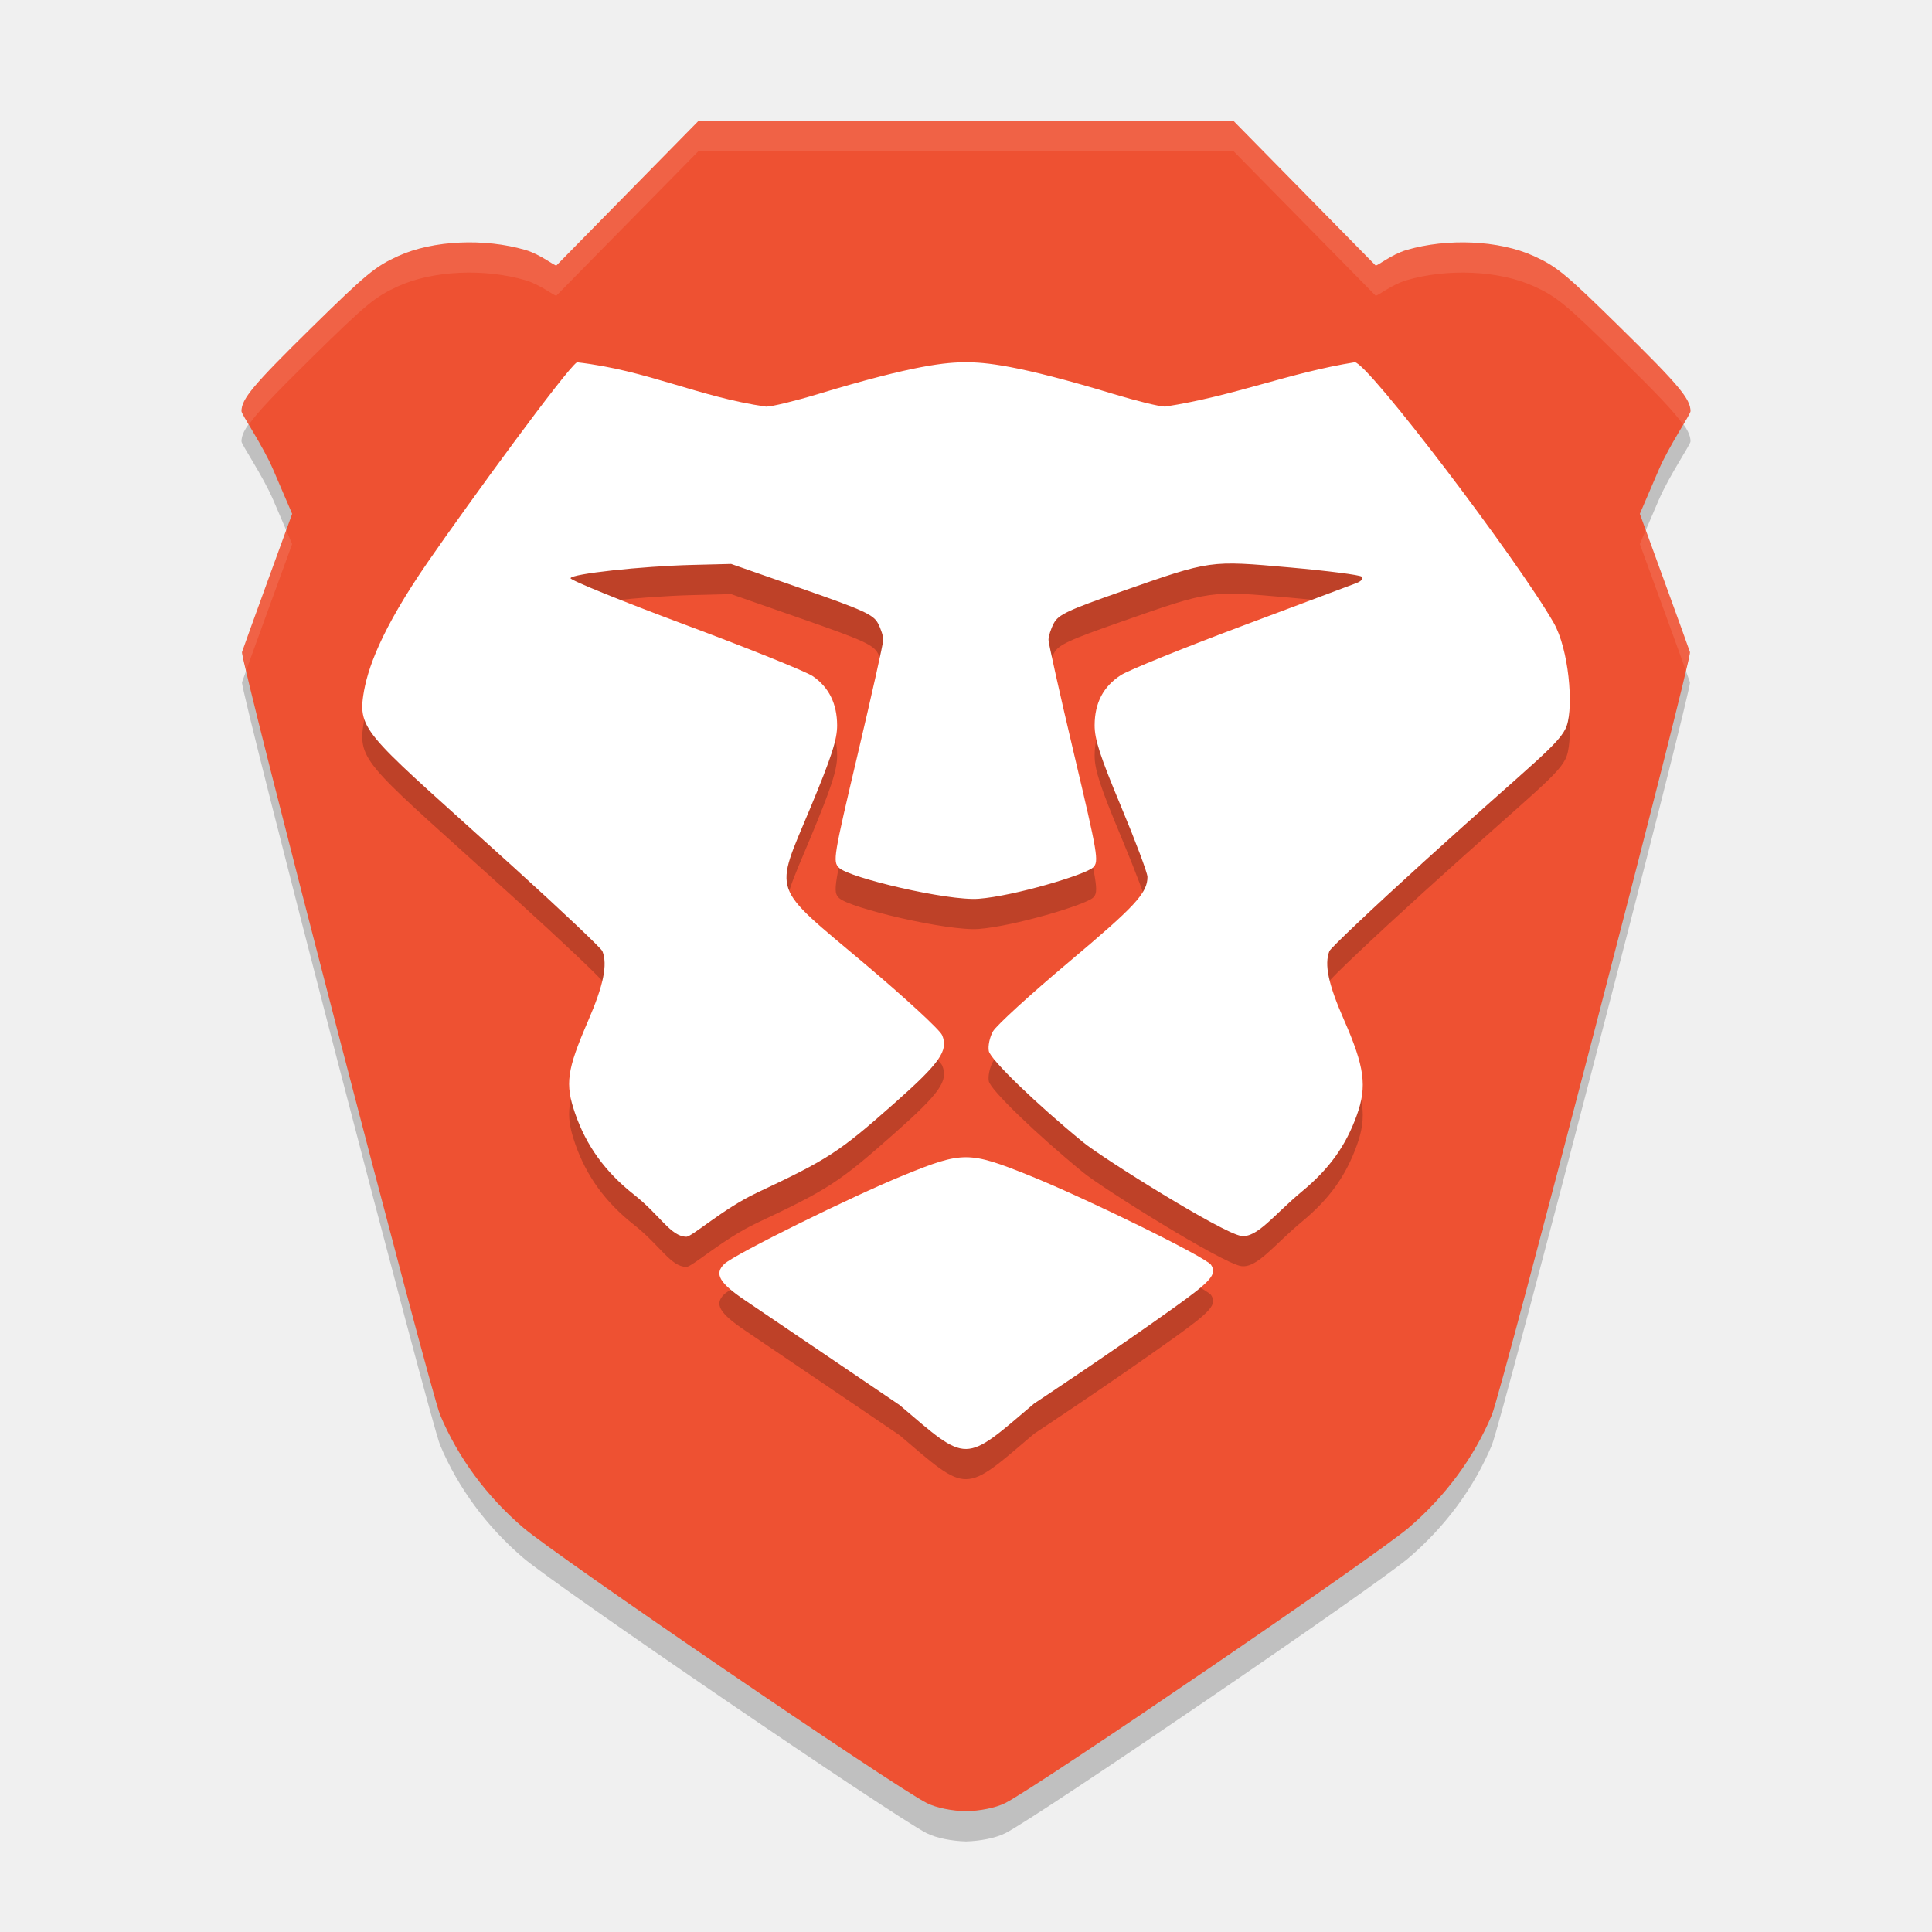
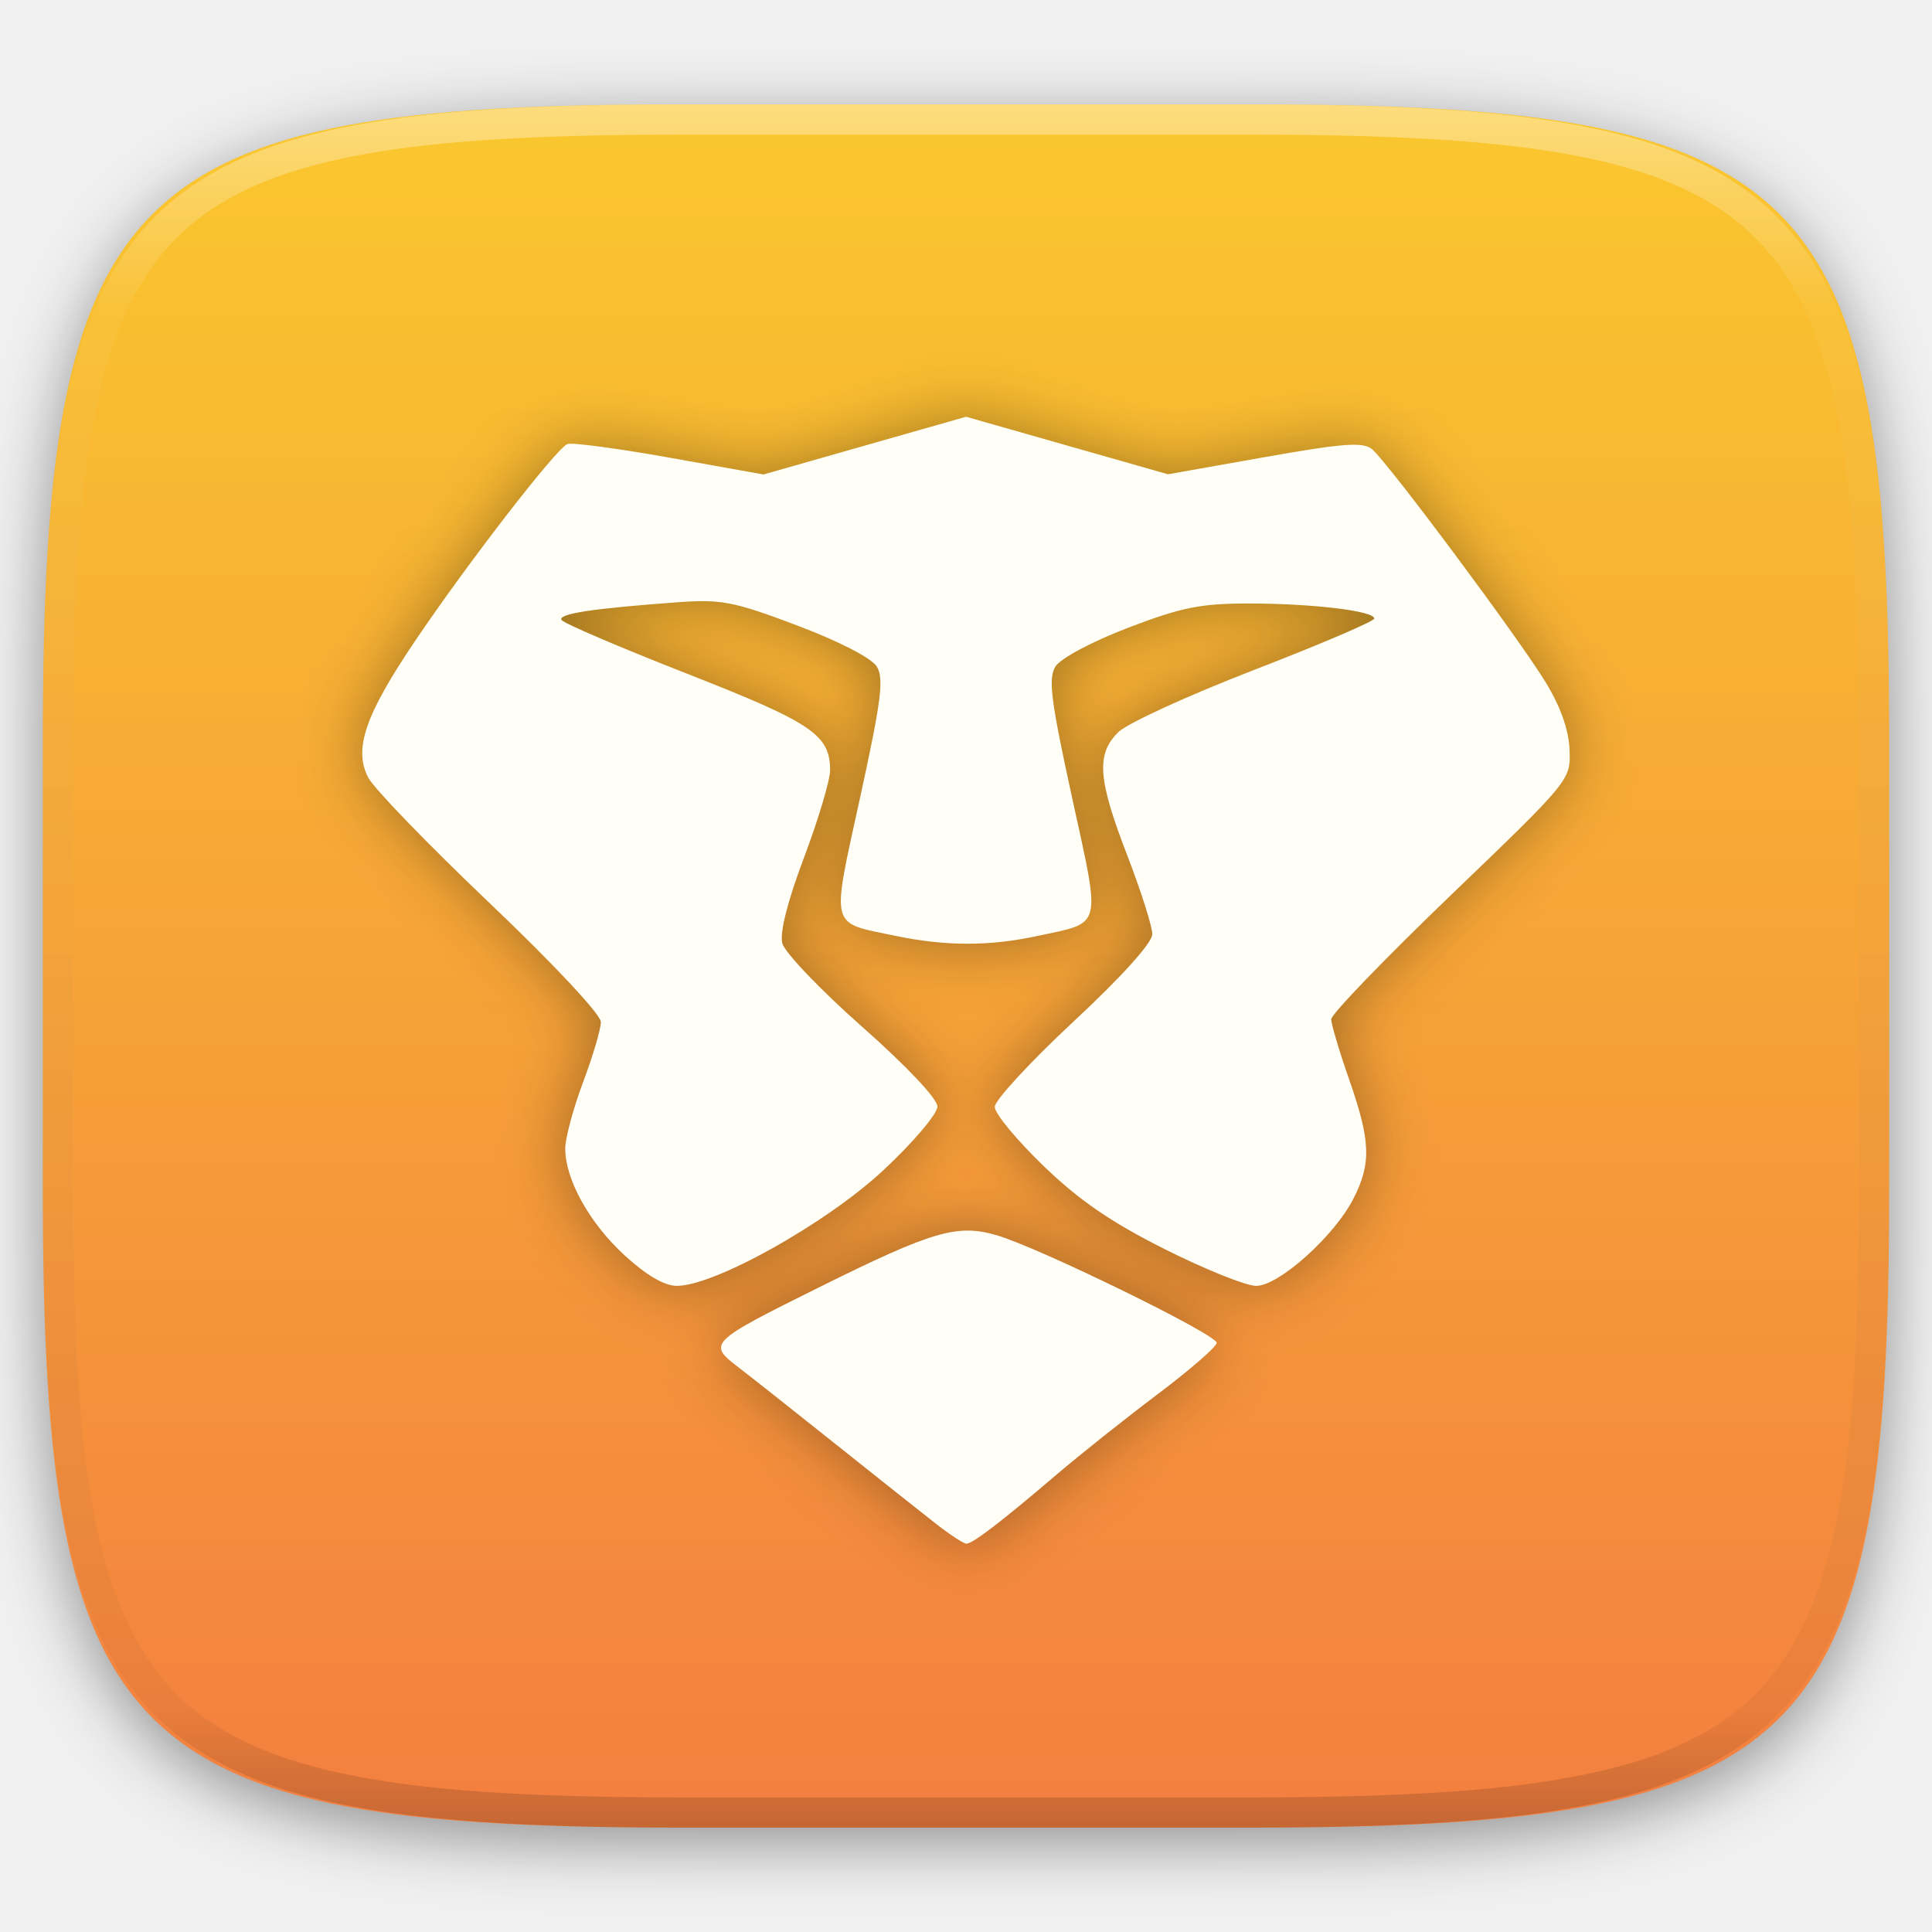
- <svg xmlns="http://www.w3.org/2000/svg" width="64" height="64" version="1.1" viewBox="0 0 64 64">
-   <path d="M 23.144,5 18.432,9.794 c -0.063,0.021 -0.523,-0.364 -1.025,-0.511 -1.346,-0.395 -3.055,-0.328 -4.216,0.2 -0.759,0.345 -1.054,0.588 -2.86,2.362 -1.947,1.913 -2.331,2.372 -2.331,2.778 0,0.105 0.704,1.132 1.05,1.936 l 0.628,1.463 -0.807,2.215 c -0.444,1.218 -0.827,2.281 -0.854,2.365 -0.069,0.213 6.234,24.489 6.563,25.271 0.598,1.42 1.538,2.693 2.755,3.735 1.099,0.941 12.257,8.556 13.361,9.119 C 31.024,60.893 31.55,60.989 32,61 c 0.45,-0.011 0.976,-0.107 1.303,-0.273 1.105,-0.563 12.262,-8.178 13.361,-9.119 1.218,-1.043 2.158,-2.316 2.755,-3.735 0.329,-0.782 6.632,-25.057 6.563,-25.271 -0.027,-0.084 -0.41,-1.147 -0.854,-2.365 L 54.322,18.021 54.95,16.559 C 55.297,15.755 56,14.728 56,14.623 56,14.216 55.616,13.757 53.669,11.845 51.863,10.07 51.568,9.827 50.809,9.482 49.648,8.955 47.939,8.887 46.593,9.282 46.091,9.43 45.63,9.814 45.568,9.794 L 40.856,5 H 32 Z" style="opacity:0.2" />
-   <path style="fill:#ee5132" d="M 23.144,4 18.432,8.794 C 18.37,8.814 17.909,8.43 17.407,8.282 16.061,7.887 14.352,7.955 13.191,8.482 c -0.759,0.345 -1.054,0.588 -2.86,2.362 -1.947,1.913 -2.331,2.372 -2.331,2.778 0,0.105 0.704,1.132 1.05,1.936 l 0.628,1.463 -0.807,2.215 c -0.444,1.218 -0.827,2.281 -0.854,2.365 -0.069,0.213 6.234,24.489 6.563,25.271 0.598,1.42 1.538,2.693 2.755,3.735 1.099,0.941 12.257,8.556 13.361,9.119 C 31.024,59.893 31.55,59.989 32,60 c 0.45,-0.011 0.976,-0.107 1.303,-0.273 1.105,-0.563 12.262,-8.178 13.361,-9.119 1.218,-1.043 2.158,-2.316 2.755,-3.735 0.329,-0.782 6.632,-25.057 6.563,-25.271 -0.027,-0.084 -0.41,-1.147 -0.854,-2.365 L 54.322,17.021 54.95,15.559 C 55.297,14.755 56,13.728 56,13.623 56,13.216 55.616,12.757 53.669,10.845 51.863,9.07 51.568,8.827 50.809,8.482 49.648,7.955 47.939,7.887 46.593,8.282 46.091,8.43 45.63,8.814 45.568,8.794 L 40.856,4 H 32 Z" />
-   <path style="opacity:0.2" d="m 34.257,47.494 c 0,0 2.454,-1.618 4.639,-3.18 1.229,-0.879 1.423,-1.104 1.222,-1.414 -0.161,-0.249 -4.126,-2.199 -6.022,-2.961 -1.994,-0.802 -2.204,-0.803 -4.138,-0.016 -1.735,0.704 -5.637,2.633 -5.965,2.948 -0.338,0.326 -0.168,0.625 0.684,1.201 1.756,1.187 5.121,3.471 5.121,3.471 2.289,1.949 2.111,1.951 4.458,-0.048 z m -9.199,-6.975 c 2.38,-1.118 2.736,-1.35 4.555,-2.96 1.53,-1.354 1.813,-1.757 1.595,-2.27 -0.074,-0.174 -1.223,-1.233 -2.554,-2.355 -3.146,-2.651 -3.014,-2.277 -1.817,-5.155 0.711,-1.709 0.896,-2.281 0.894,-2.754 -0.004,-0.716 -0.269,-1.253 -0.803,-1.624 -0.217,-0.151 -2.117,-0.917 -4.224,-1.703 -2.107,-0.786 -3.819,-1.481 -3.804,-1.545 0.034,-0.146 2.357,-0.398 4.044,-0.44 l 1.276,-0.032 2.345,0.819 c 2.047,0.714 2.368,0.861 2.521,1.151 0.097,0.183 0.175,0.429 0.173,0.546 -0.001,0.117 -0.381,1.815 -0.843,3.773 -0.809,3.429 -0.832,3.567 -0.622,3.777 0.334,0.332 3.605,1.104 4.627,1.026 1.167,-0.089 3.55,-0.8 3.791,-1.039 0.195,-0.193 0.158,-0.412 -0.635,-3.764 -0.463,-1.958 -0.843,-3.655 -0.844,-3.773 -0.001,-0.117 0.077,-0.364 0.174,-0.548 0.154,-0.29 0.456,-0.432 2.278,-1.069 2.938,-1.028 2.878,-1.019 5.548,-0.782 1.245,0.111 2.314,0.248 2.375,0.305 0.065,0.061 -0.009,0.15 -0.182,0.215 -0.161,0.061 -1.879,0.705 -3.817,1.432 -1.938,0.727 -3.727,1.453 -3.976,1.613 -0.585,0.378 -0.868,0.917 -0.872,1.658 -0.003,0.469 0.182,1.036 0.873,2.69 0.482,1.153 0.877,2.205 0.877,2.337 0,0.535 -0.399,0.967 -2.611,2.826 -1.271,1.068 -2.399,2.1 -2.507,2.292 -0.108,0.192 -0.17,0.485 -0.137,0.652 0.056,0.285 1.578,1.756 3.128,3.023 0.651,0.532 4.594,2.999 5.226,3.099 0.529,0.084 1.094,-0.705 2.02,-1.472 0.907,-0.752 1.448,-1.504 1.816,-2.525 0.345,-0.958 0.258,-1.604 -0.424,-3.157 -0.52,-1.185 -0.658,-1.835 -0.484,-2.28 0.04,-0.102 1.448,-1.434 3.129,-2.96 3.661,-3.324 4.535,-3.92 4.736,-4.513 0.223,-0.659 0.066,-2.527 -0.435,-3.401 -1.197,-2.09 -6.166,-8.632 -6.588,-8.632 -2.174,0.348 -3.994,1.116 -6.285,1.47 -0.18,2.64e-4 -0.945,-0.187 -1.701,-0.416 -3.226,-0.978 -4.273,-1.053 -4.898,-1.053 -0.625,0 -1.671,0.075 -4.898,1.053 -0.756,0.229 -1.529,0.417 -1.72,0.417 -2.257,-0.326 -3.93,-1.204 -6.266,-1.47 -0.364,0.241 -3.596,4.673 -4.934,6.609 -1.573,2.277 -2.018,3.569 -2.146,4.436 -0.179,1.213 0.276,1.417 4.977,5.677 1.581,1.433 2.907,2.687 2.947,2.787 0.176,0.449 0.037,1.126 -0.476,2.312 -0.704,1.629 -0.767,2.081 -0.427,3.065 0.37,1.069 0.996,1.934 1.942,2.681 0.88,0.694 1.22,1.39 1.74,1.401 0.186,0.004 1.231,-0.936 2.324,-1.449 z" />
-   <path d="m 34.257,46.494 c 0,0 2.454,-1.618 4.639,-3.18 1.229,-0.879 1.423,-1.104 1.222,-1.414 -0.161,-0.249 -4.126,-2.199 -6.022,-2.961 -1.994,-0.802 -2.204,-0.803 -4.138,-0.016 -1.735,0.704 -5.637,2.633 -5.965,2.948 -0.338,0.326 -0.168,0.625 0.684,1.201 1.756,1.187 5.121,3.471 5.121,3.471 2.289,1.949 2.111,1.951 4.458,-0.048 z m -9.199,-6.975 c 2.38,-1.118 2.736,-1.35 4.555,-2.96 1.53,-1.354 1.813,-1.757 1.595,-2.27 -0.074,-0.174 -1.223,-1.233 -2.554,-2.355 -3.146,-2.651 -3.014,-2.277 -1.817,-5.155 0.711,-1.709 0.896,-2.281 0.894,-2.754 -0.004,-0.716 -0.269,-1.253 -0.803,-1.624 -0.217,-0.151 -2.117,-0.917 -4.224,-1.703 -2.107,-0.786 -3.819,-1.481 -3.804,-1.545 0.034,-0.146 2.357,-0.398 4.044,-0.44 l 1.276,-0.032 2.345,0.819 c 2.047,0.714 2.368,0.861 2.521,1.151 0.097,0.183 0.175,0.429 0.173,0.546 -0.001,0.117 -0.381,1.815 -0.843,3.773 -0.809,3.429 -0.832,3.567 -0.622,3.777 0.334,0.332 3.605,1.104 4.627,1.026 1.167,-0.089 3.55,-0.8 3.791,-1.039 0.195,-0.193 0.158,-0.412 -0.635,-3.764 -0.463,-1.958 -0.843,-3.655 -0.844,-3.773 -0.001,-0.117 0.077,-0.364 0.174,-0.548 0.154,-0.29 0.456,-0.432 2.278,-1.069 2.938,-1.028 2.878,-1.019 5.548,-0.782 1.245,0.111 2.314,0.248 2.375,0.305 0.065,0.061 -0.009,0.15 -0.182,0.215 -0.161,0.061 -1.879,0.705 -3.817,1.432 -1.938,0.727 -3.727,1.453 -3.976,1.613 -0.585,0.378 -0.868,0.917 -0.872,1.658 -0.003,0.469 0.182,1.036 0.873,2.69 0.482,1.153 0.877,2.205 0.877,2.337 0,0.535 -0.399,0.967 -2.611,2.826 -1.271,1.068 -2.399,2.1 -2.507,2.292 -0.108,0.192 -0.17,0.485 -0.137,0.652 0.056,0.285 1.578,1.756 3.128,3.023 0.651,0.532 4.594,2.999 5.226,3.099 0.529,0.084 1.094,-0.705 2.02,-1.472 0.907,-0.752 1.448,-1.504 1.816,-2.525 0.345,-0.958 0.258,-1.604 -0.424,-3.157 -0.52,-1.185 -0.658,-1.835 -0.484,-2.28 0.04,-0.102 1.448,-1.434 3.129,-2.96 3.661,-3.324 4.535,-3.92 4.736,-4.513 0.223,-0.659 0.066,-2.527 -0.435,-3.401 -1.197,-2.09 -6.166,-8.632 -6.588,-8.632 -2.174,0.348 -3.994,1.116 -6.285,1.47 -0.18,2.64e-4 -0.945,-0.187 -1.701,-0.416 -3.226,-0.978 -4.273,-1.053 -4.898,-1.053 -0.625,0 -1.671,0.075 -4.898,1.053 -0.756,0.229 -1.529,0.417 -1.72,0.417 -2.257,-0.326 -3.93,-1.204 -6.266,-1.47 -0.364,0.241 -3.596,4.673 -4.934,6.609 -1.573,2.277 -2.018,3.569 -2.146,4.436 -0.179,1.213 0.276,1.417 4.977,5.677 1.581,1.433 2.907,2.687 2.947,2.787 0.176,0.449 0.037,1.126 -0.476,2.312 -0.704,1.629 -0.767,2.081 -0.427,3.065 0.37,1.069 0.996,1.934 1.942,2.681 0.88,0.694 1.22,1.39 1.74,1.401 0.186,0.004 1.231,-0.936 2.324,-1.449 z" style="fill:#ffffff" />
-   <path style="fill:#ffffff;opacity:0.1" d="M 23.145 4 L 18.432 8.793 C 18.369 8.814 17.908 8.431 17.406 8.283 C 16.06 7.888 14.352 7.955 13.191 8.482 C 12.432 8.827 12.138 9.069 10.332 10.844 C 8.385 12.757 8 13.217 8 13.623 C 8 13.656 8.141 13.886 8.246 14.064 C 8.523 13.664 9.092 13.062 10.332 11.844 C 12.138 10.069 12.432 9.827 13.191 9.482 C 14.352 8.955 16.06 8.888 17.406 9.283 C 17.908 9.431 18.369 9.814 18.432 9.793 L 23.145 5 L 32 5 L 40.855 5 L 45.568 9.793 C 45.631 9.814 46.092 9.431 46.594 9.283 C 47.94 8.888 49.648 8.955 50.809 9.482 C 51.568 9.827 51.862 10.069 53.668 11.844 C 54.908 13.062 55.477 13.664 55.754 14.064 C 55.859 13.886 56 13.656 56 13.623 C 56 13.217 55.615 12.757 53.668 10.844 C 51.862 9.069 51.568 8.827 50.809 8.482 C 49.648 7.955 47.94 7.888 46.594 8.283 C 46.092 8.431 45.631 8.814 45.568 8.793 L 40.855 4 L 32 4 L 23.145 4 z M 9.48 17.562 L 8.871 19.236 C 8.427 20.454 8.043 21.518 8.016 21.602 C 8.013 21.61 8.145 22.126 8.16 22.201 C 8.276 21.876 8.502 21.248 8.871 20.236 L 9.678 18.021 L 9.48 17.562 z M 54.52 17.562 L 54.322 18.021 L 55.129 20.236 C 55.498 21.248 55.724 21.876 55.84 22.201 C 55.855 22.126 55.987 21.61 55.984 21.602 C 55.957 21.518 55.573 20.454 55.129 19.236 L 54.52 17.562 z" />
+ <svg xmlns="http://www.w3.org/2000/svg" id="svg182" width="1024" height="1024" style="isolation:isolate" version="1.1">
+   <g id="g145" filter="url(#a)">
+     <linearGradient id="b" x1=".5" x2=".5" y1="1" gradientTransform="matrix(978.6 0 0 913.36 22.7 55.32)" gradientUnits="userSpaceOnUse">
+       <stop id="stop138" offset="0%" stop-color="#f37e40" />
+       <stop id="stop140" offset="100%" stop-color="#fac82e" />
+     </linearGradient>
+     <path id="path143" fill="url(#b)" d="M662.74 55.32c296.225 0 338.56 42.23 338.56 338.178v237.005c0 295.947-42.335 338.177-338.56 338.177H361.26c-296.225 0-338.56-42.23-338.56-338.177V393.498C22.7 97.549 65.035 55.32 361.26 55.32h301.48z" />
+   </g>
+   <defs id="defs158">
+     <filter id="a" width="400%" height="400%" x="-200%" y="-200%" color-interpolation-filters="sRGB" filterUnits="objectBoundingBox">
+       <feGaussianBlur id="feGaussianBlur147" in="SourceGraphic" stdDeviation="17.174" />
+       <feOffset id="feOffset149" dy="8" result="pf_100_offsetBlur" />
+       <feFlood id="feFlood151" flood-color="#000" flood-opacity=".4" />
+       <feComposite id="feComposite153" in2="pf_100_offsetBlur" operator="in" result="pf_100_dropShadow" />
+       <feBlend id="feBlend155" in="SourceGraphic" in2="pf_100_dropShadow" />
+     </filter>
+   </defs>
+   <defs id="defs163">
+     <filter id="c" width="400%" height="400%" x="-200%" y="-200%" color-interpolation-filters="sRGB" filterUnits="objectBoundingBox">
+       <feGaussianBlur id="feGaussianBlur160" stdDeviation="17.174" />
+     </filter>
+   </defs>
+   <path id="path165" fill="#181800" d="M496.226 807.746c-7.357-5.74-31.146-24.62-52.864-41.954-21.717-17.335-45.2-35.898-52.184-41.253-16.219-12.434-15.363-13.274 43.061-42.283 60.005-29.794 73.107-33.641 93.938-27.584 22.426 6.52 116.711 52.613 116.711 57.055 0 2-14.09 14.253-31.313 27.228-17.222 12.974-41.56 32.342-54.085 43.04-28.743 24.55-43.95 36.189-47.28 36.189-1.433 0-8.626-4.697-15.984-10.438zm-165.122-142.33c-18.62-17.096-31.383-39.966-31.52-56.48-.05-5.492 4.186-21.33 9.405-35.195 5.219-13.865 9.488-28.304 9.488-32.085 0-3.937-25.218-30.877-58.967-62.994-32.432-30.864-61.393-60.807-64.358-66.54-7.8-15.085-1.683-33.028 24.52-71.916 27.907-41.419 75.286-102.694 81.078-104.86 2.444-.914 26.825 2.344 54.181 7.237l49.738 8.898 53.689-15.297 53.689-15.297 53.503 15.244 53.503 15.245 51.166-9.068c41.815-7.41 52.232-8.184 56.992-4.233 8.255 6.85 77.555 99.88 91.989 123.487 7.903 12.925 12.272 25.241 12.692 35.778.64 16.053.584 16.121-62.862 77.074-34.927 33.554-63.483 63.174-63.459 65.823.02 2.65 4.315 17.037 9.533 31.974 11.394 32.611 11.807 44.368 2.218 63.163-10.111 19.82-39.53 46.173-51.543 46.173-5.303 0-27.07-8.746-48.371-19.435-28.571-14.338-45.477-25.95-64.455-44.27-14.148-13.66-25.725-27.683-25.725-31.164 0-3.481 18.788-23.83 41.75-45.223 25.69-23.932 41.75-41.754 41.75-46.329 0-4.089-5.977-22.913-13.283-41.831-15.573-40.323-16.534-53.53-4.745-65.224 4.697-4.659 37.145-19.526 72.106-33.038 34.961-13.512 63.57-25.744 63.574-27.181.01-4.042-32.315-7.945-66.17-7.989-25.733-.03-35.973 2.015-64.314 12.873-19.096 7.314-35.767 16.202-38.458 20.503-3.962 6.331-2.503 17.87 8.797 69.554 15.336 70.149 16.414 65.819-18.234 73.266-25.843 5.555-48.932 5.513-75.978-.151-34.556-7.221-33.502-2.975-18.165-73.127 11.278-51.587 12.754-63.235 8.816-69.554-2.792-4.479-20.116-13.396-42.254-21.748-33.907-12.793-40.082-13.969-64.09-12.206-44.699 3.28-62.722 6.056-60.69 9.345 1.07 1.731 30.962 14.519 66.428 28.422 66.365 26.014 75.824 32.384 75.907 51.117.02 5.276-6.18 26.083-13.786 46.239-8.768 23.236-12.995 39.902-11.55 45.545 1.254 4.895 20.268 24.794 42.253 44.221 23.561 20.82 39.972 38.197 39.972 42.324 0 3.852-12.831 18.987-28.514 33.633-30.186 28.19-89.487 61.416-109.615 61.416-6.553 0-16.191-5.626-27.631-16.13v.011z" filter="url(#c)" opacity=".4" />
+   <path id="path167" fill="#FFFFF7" d="M496.226 807.746c-7.357-5.74-31.146-24.62-52.864-41.954-21.717-17.335-45.2-35.898-52.184-41.253-16.219-12.434-15.363-13.274 43.061-42.283 60.005-29.794 73.107-33.641 93.938-27.584 22.426 6.52 116.711 52.613 116.711 57.055 0 2-14.09 14.253-31.313 27.228-17.222 12.974-41.56 32.342-54.085 43.04-28.743 24.55-43.95 36.189-47.28 36.189-1.433 0-8.626-4.697-15.984-10.438zm-165.122-142.33c-18.62-17.096-31.383-39.966-31.52-56.48-.05-5.492 4.186-21.33 9.405-35.195 5.219-13.865 9.488-28.304 9.488-32.085 0-3.937-25.218-30.877-58.967-62.994-32.432-30.864-61.393-60.807-64.358-66.54-7.8-15.085-1.683-33.028 24.52-71.916 27.907-41.419 75.286-102.694 81.078-104.86 2.444-.914 26.825 2.344 54.181 7.237l49.738 8.898 53.689-15.297 53.689-15.297 53.503 15.244 53.503 15.245 51.166-9.068c41.815-7.41 52.232-8.184 56.992-4.233 8.255 6.85 77.555 99.88 91.989 123.487 7.903 12.925 12.272 25.241 12.692 35.778.64 16.053.584 16.121-62.862 77.074-34.927 33.554-63.483 63.174-63.459 65.823.02 2.65 4.315 17.037 9.533 31.974 11.394 32.611 11.807 44.368 2.218 63.163-10.111 19.82-39.53 46.173-51.543 46.173-5.303 0-27.07-8.746-48.371-19.435-28.571-14.338-45.477-25.95-64.455-44.27-14.148-13.66-25.725-27.683-25.725-31.164 0-3.481 18.788-23.83 41.75-45.223 25.69-23.932 41.75-41.754 41.75-46.329 0-4.089-5.977-22.913-13.283-41.831-15.573-40.323-16.534-53.53-4.745-65.224 4.697-4.659 37.145-19.526 72.106-33.038 34.961-13.512 63.57-25.744 63.574-27.181.01-4.042-32.315-7.945-66.17-7.989-25.733-.03-35.973 2.015-64.314 12.873-19.096 7.314-35.767 16.202-38.458 20.503-3.962 6.331-2.503 17.87 8.797 69.554 15.336 70.149 16.414 65.819-18.234 73.266-25.843 5.555-48.932 5.513-75.978-.151-34.556-7.221-33.502-2.975-18.165-73.127 11.278-51.587 12.754-63.235 8.816-69.554-2.792-4.479-20.116-13.396-42.254-21.748-33.907-12.793-40.082-13.969-64.09-12.206-44.699 3.28-62.722 6.056-60.69 9.345 1.07 1.731 30.962 14.519 66.428 28.422 66.365 26.014 75.824 32.384 75.907 51.117.02 5.276-6.18 26.083-13.786 46.239-8.768 23.236-12.995 39.902-11.55 45.545 1.254 4.895 20.268 24.794 42.253 44.221 23.561 20.82 39.972 38.197 39.972 42.324 0 3.852-12.831 18.987-28.514 33.633-30.186 28.19-89.487 61.416-109.615 61.416-6.553 0-16.191-5.626-27.631-16.13v.011z" />
+   <g id="g180" opacity=".4">
+     <linearGradient id="d" x1=".517" x2=".517" y2="1" gradientTransform="matrix(978.6 0 0 913.36 22.7 55.32)" gradientUnits="userSpaceOnUse">
+       <stop id="stop169" offset="0%" stop-color="#fff" />
+       <stop id="stop171" offset="12.5%" stop-color="#fff" stop-opacity=".098" />
+       <stop id="stop173" offset="92.5%" stop-opacity=".098" />
+       <stop id="stop175" offset="100%" stop-opacity=".498" />
+     </linearGradient>
+     <path id="path178" fill="url(#d)" fill-rule="evenodd" d="M660.252 55.325c17.312-.04 34.624.157 51.936.55 15.502.315 31.003.904 46.505 1.808 13.81.786 27.62 1.926 41.391 3.419a500.44 500.44 0 0 1 36.591 5.384 321.883 321.883 0 0 1 32.185 7.663c9.6 2.79 19.003 6.249 28.092 10.336a161.651 161.651 0 0 1 24.237 13.4 140.705 140.705 0 0 1 20.538 16.86c6.255 6.288 11.921 13.126 16.879 20.475 5.154 7.663 9.64 15.759 13.456 24.169a223.927 223.927 0 0 1 10.387 28.02 320.893 320.893 0 0 1 7.672 32.147 497.722 497.722 0 0 1 5.39 36.509 807.614 807.614 0 0 1 3.423 41.303c.905 15.445 1.495 30.928 1.85 46.373.354 17.292.55 34.583.511 51.835v232.848c.04 17.291-.157 34.543-.511 51.835-.355 15.484-.945 30.928-1.85 46.373a803.938 803.938 0 0 1-3.423 41.303 498.765 498.765 0 0 1-5.39 36.548 322.747 322.747 0 0 1-7.672 32.108c-2.833 9.55-6.295 18.942-10.387 28.02a164.722 164.722 0 0 1-13.456 24.169 138.236 138.236 0 0 1-16.88 20.475 140.709 140.709 0 0 1-20.537 16.86 161.648 161.648 0 0 1-24.237 13.4 220.552 220.552 0 0 1-28.092 10.375 311.224 311.224 0 0 1-32.185 7.624c-12.118 2.28-24.354 4.048-36.59 5.384a812.011 812.011 0 0 1-41.392 3.42c-15.502.903-31.003 1.492-46.505 1.846-17.312.354-34.624.55-51.936.511H363.748c-17.312.04-34.624-.157-51.936-.51-15.502-.355-31.004-.944-46.505-1.848a812.014 812.014 0 0 1-41.391-3.419c-12.237-1.336-24.473-3.105-36.591-5.384a311.223 311.223 0 0 1-32.185-7.624 220.554 220.554 0 0 1-28.092-10.375 161.65 161.65 0 0 1-24.237-13.4 140.706 140.706 0 0 1-20.538-16.86 138.236 138.236 0 0 1-16.879-20.475 164.732 164.732 0 0 1-13.456-24.169c-4.092-9.078-7.554-18.47-10.387-28.02a322.728 322.728 0 0 1-7.672-32.108 498.755 498.755 0 0 1-5.39-36.548 803.974 803.974 0 0 1-3.423-41.303c-.905-15.445-1.495-30.89-1.85-46.373-.354-17.292-.55-34.544-.511-51.835V395.576c-.04-17.252.157-34.543.511-51.835.355-15.445.945-30.928 1.85-46.373a807.65 807.65 0 0 1 3.423-41.303 497.712 497.712 0 0 1 5.39-36.51 320.875 320.875 0 0 1 7.672-32.146 223.931 223.931 0 0 1 10.387-28.02c3.817-8.41 8.302-16.506 13.456-24.169 4.958-7.349 10.624-14.187 16.88-20.475a140.702 140.702 0 0 1 20.537-16.86 161.653 161.653 0 0 1 24.237-13.4 214.559 214.559 0 0 1 28.092-10.336 321.883 321.883 0 0 1 32.185-7.663 500.44 500.44 0 0 1 36.59-5.384 811.98 811.98 0 0 1 41.392-3.42 1225.86 1225.86 0 0 1 46.505-1.807c17.312-.393 34.624-.59 51.936-.55h296.504zm.04 16.034c17.193-.04 34.387.157 51.58.51 15.306.355 30.611.944 45.917 1.809 13.534.786 27.069 1.886 40.525 3.38a447.73 447.73 0 0 1 35.45 5.187 303.774 303.774 0 0 1 30.61 7.27 201.972 201.972 0 0 1 26.007 9.59 148.153 148.153 0 0 1 21.876 12.103 121.534 121.534 0 0 1 18.099 14.895 124.198 124.198 0 0 1 14.951 18.077 149.084 149.084 0 0 1 12.118 21.772c3.777 8.45 7.004 17.134 9.6 25.977 2.99 10.06 5.39 20.239 7.319 30.535a484.65 484.65 0 0 1 5.193 35.37c1.495 13.44 2.597 26.919 3.384 40.438.866 15.287 1.495 30.535 1.81 45.823.354 17.173.55 34.308.55 51.481v232.848c0 17.173-.196 34.308-.55 51.481-.315 15.288-.944 30.575-1.81 45.823-.787 13.519-1.889 26.999-3.384 40.478a486.756 486.756 0 0 1-5.193 35.33c-1.928 10.296-4.328 20.475-7.319 30.535-2.596 8.882-5.823 17.528-9.6 25.977a147.07 147.07 0 0 1-12.118 21.772 122.462 122.462 0 0 1-14.951 18.117 123.753 123.753 0 0 1-18.099 14.855 148.153 148.153 0 0 1-21.876 12.104c-8.42 3.812-17.115 6.995-26.007 9.589a303.77 303.77 0 0 1-30.61 7.27c-11.725 2.2-23.568 3.93-35.45 5.227-13.456 1.454-26.99 2.594-40.525 3.34-15.306.865-30.61 1.494-45.916 1.808-17.194.393-34.388.55-51.581.55H363.708c-17.193 0-34.387-.157-51.58-.55-15.306-.314-30.611-.943-45.917-1.808-13.534-.746-27.069-1.886-40.525-3.34-11.882-1.297-23.725-3.026-35.45-5.227a303.77 303.77 0 0 1-30.61-7.27c-8.892-2.594-17.587-5.777-26.007-9.59a148.154 148.154 0 0 1-21.876-12.103 123.754 123.754 0 0 1-18.099-14.855 122.46 122.46 0 0 1-14.951-18.117 147.063 147.063 0 0 1-12.118-21.772c-3.777-8.45-7.004-17.095-9.6-25.977-2.99-10.06-5.39-20.239-7.319-30.535a486.758 486.758 0 0 1-5.193-35.33c-1.495-13.48-2.597-26.959-3.384-40.478-.865-15.248-1.495-30.535-1.81-45.823-.354-17.173-.55-34.308-.55-51.481V395.576c0-17.173.196-34.308.55-51.481.315-15.288.945-30.536 1.81-45.823.787-13.519 1.889-26.999 3.384-40.439a484.652 484.652 0 0 1 5.193-35.37c1.928-10.295 4.328-20.474 7.319-30.534 2.596-8.843 5.823-17.528 9.6-25.977a149.078 149.078 0 0 1 12.118-21.772 124.196 124.196 0 0 1 14.951-18.077 121.535 121.535 0 0 1 18.099-14.895 148.154 148.154 0 0 1 21.876-12.104 201.974 201.974 0 0 1 26.007-9.589 303.773 303.773 0 0 1 30.61-7.27 447.73 447.73 0 0 1 35.45-5.188c13.456-1.493 26.99-2.593 40.525-3.38 15.306-.864 30.61-1.453 45.916-1.807 17.194-.354 34.388-.55 51.581-.511H660.292z" />
+   </g>
</svg>
